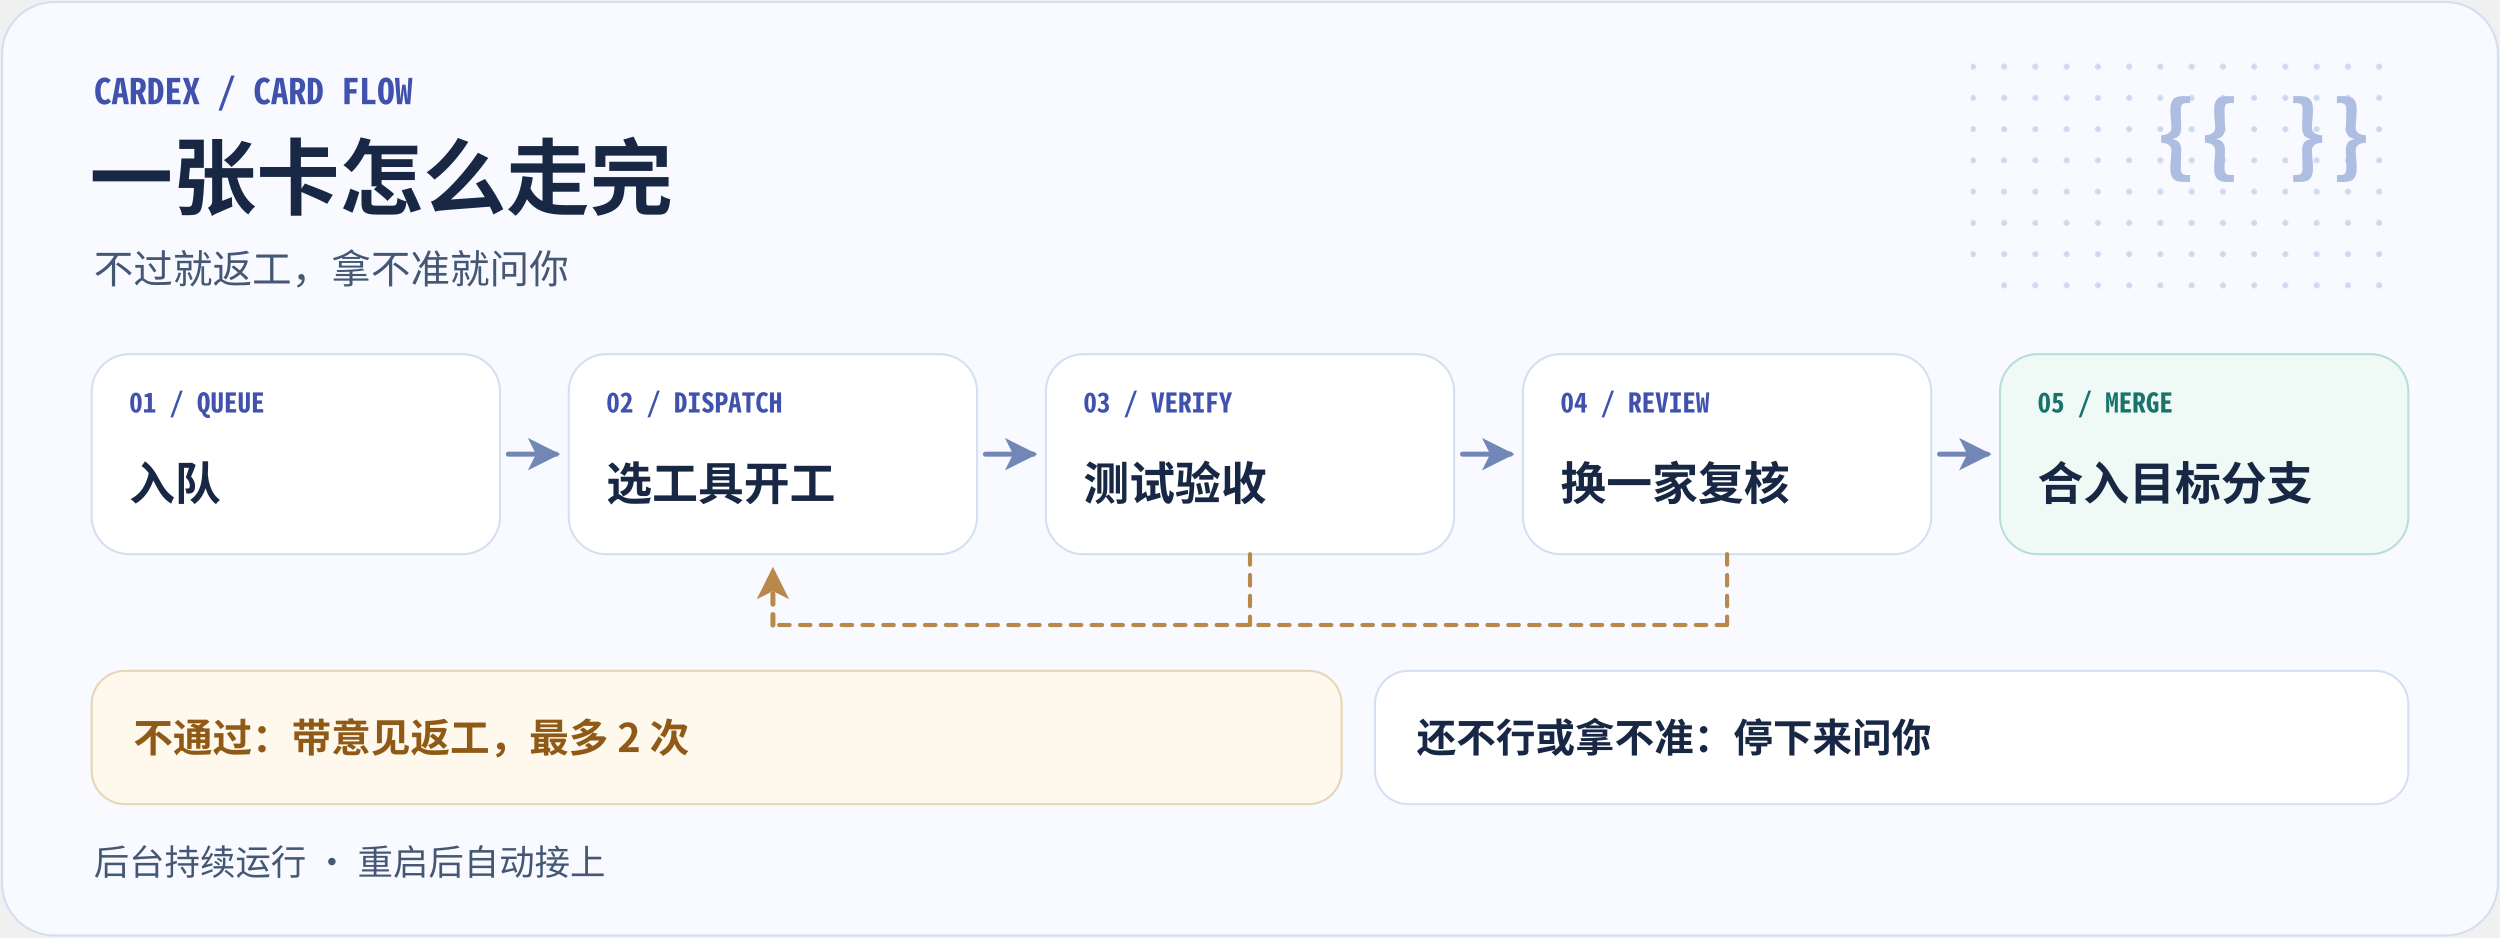
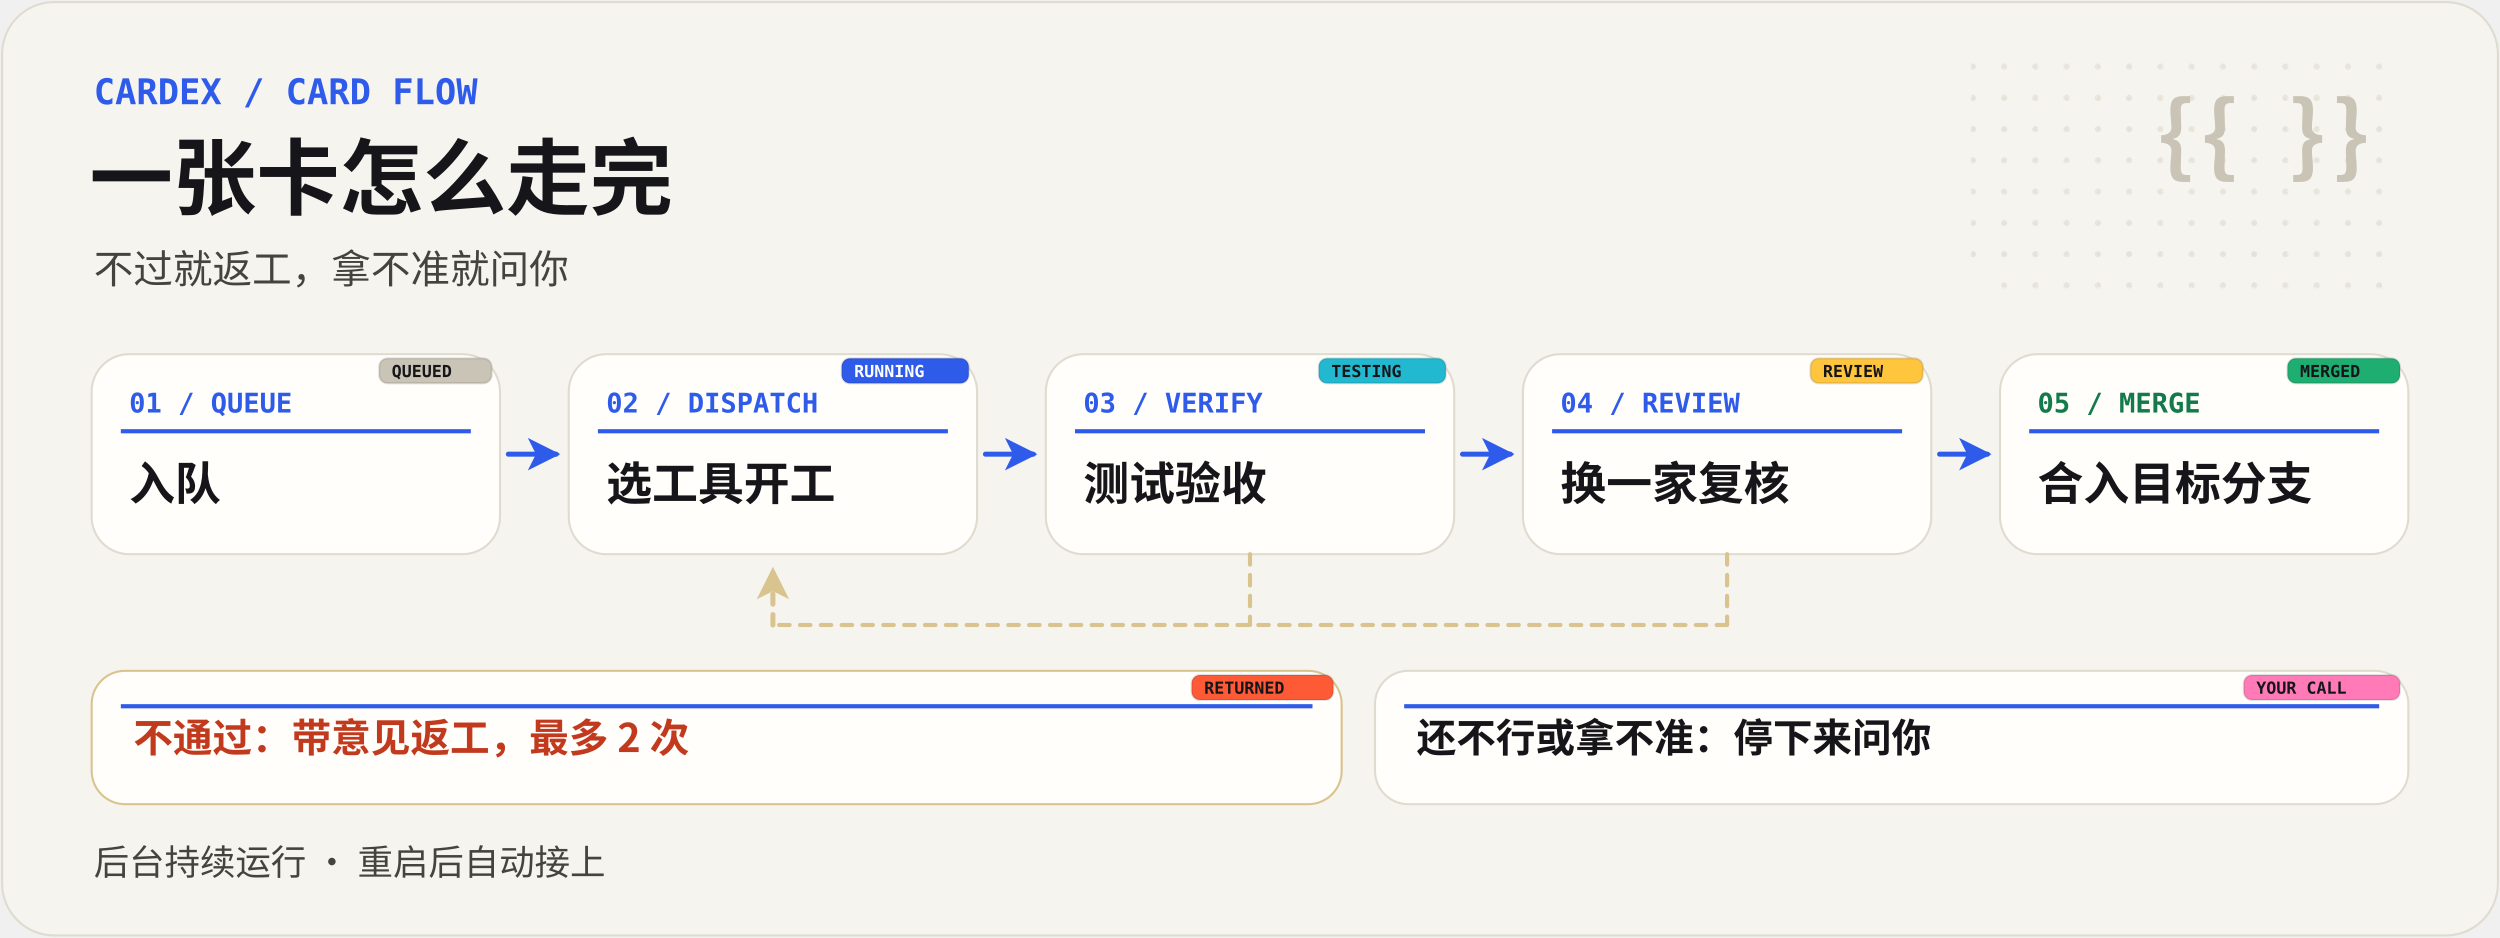
<svg xmlns="http://www.w3.org/2000/svg" width="1200" height="450" viewBox="0 0 1200 450" role="img" aria-labelledby="title description" xml:lang="zh-CN">
  <defs>
    <pattern id="dots" width="15" height="15" patternUnits="userSpaceOnUse">
-       <circle cx="2" cy="2" r="1.45" fill="#bcc9e6" />
+       <circle cx="2" cy="2" r="1.45" fill="#DFDBCF" />
    </pattern>
    <marker id="arrow" viewBox="0 0 8 8" markerWidth="6.5" markerHeight="6.5" refX="7" refY="4" orient="auto-start-reverse">
-       <path d="M0 0L8 4L0 8L2 4Z" fill="#7387b7" />
+       <path d="M0 0L8 4L0 8L2 4Z" fill="#2F5BEA" />
    </marker>
    <marker id="arrowWarm" viewBox="0 0 8 8" markerWidth="6.5" markerHeight="6.5" refX="7" refY="4" orient="auto-start-reverse">
-       <path d="M0 0L8 4L0 8L2 4Z" fill="#b8894a" />
+       <path d="M0 0L8 4L0 8L2 4Z" fill="#D9C38E" />
    </marker>
  </defs>
-   <rect x="1" y="1" width="1198" height="448" rx="25" fill="#f8faff" stroke="#d4def1" />
+   <rect x="1" y="1" width="1198" height="448" rx="25" fill="#F5F4EF" stroke="#DFDBCF" />
  <rect x="946" y="22" width="209" height="118" rx="10" fill="url(#dots)" opacity=".71" />
-   <text x="1034" y="80" font-family="ui-monospace,SFMono-Regular,Menlo,Consolas,&quot;Noto Sans Mono CJK SC&quot;,monospace" font-size="42" font-weight="600" fill="#aebde2">{{  }}</text>
-   <text x="45" y="50" font-family="ui-monospace,SFMono-Regular,Menlo,Consolas,&quot;Noto Sans Mono CJK SC&quot;,monospace" font-size="17" font-weight="730" fill="#4052ad">CARDEX   /   CARD FLOW</text>
-   <text x="43" y="100" font-family="-apple-system,BlinkMacSystemFont,&quot;Segoe UI&quot;,&quot;PingFang SC&quot;,&quot;Hiragino Sans GB&quot;,&quot;Noto Sans CJK SC&quot;,sans-serif" font-size="40" font-weight="750" fill="#172744">一张卡怎么走完</text>
-   <text x="45" y="136" font-family="-apple-system,BlinkMacSystemFont,&quot;Segoe UI&quot;,&quot;PingFang SC&quot;,&quot;Hiragino Sans GB&quot;,&quot;Noto Sans CJK SC&quot;,sans-serif" font-size="19" font-weight="480" fill="#445775">不过就返工，拿不准就问你</text>
-   <rect x="44" y="170" width="196" height="96" rx="18" fill="#fff" stroke="#d4dff1" />
-   <text x="62" y="198" font-family="ui-monospace,SFMono-Regular,Menlo,Consolas,&quot;Noto Sans Mono CJK SC&quot;,monospace" font-size="13" font-weight="700" fill="#4052ad">01 / QUEUE</text>
-   <text x="62" y="240" font-family="-apple-system,BlinkMacSystemFont,&quot;Segoe UI&quot;,&quot;PingFang SC&quot;,&quot;Hiragino Sans GB&quot;,&quot;Noto Sans CJK SC&quot;,sans-serif" font-size="22" font-weight="730" fill="#172744">入队</text>
-   <path d="M244 218 H267" fill="none" stroke="#7387b7" stroke-width="2.4" stroke-linecap="round" stroke-linejoin="round" marker-end="url(#arrow)" />
-   <rect x="273" y="170" width="196" height="96" rx="18" fill="#fff" stroke="#d4dff1" />
-   <text x="291" y="198" font-family="ui-monospace,SFMono-Regular,Menlo,Consolas,&quot;Noto Sans Mono CJK SC&quot;,monospace" font-size="13" font-weight="700" fill="#4052ad">02 / DISPATCH</text>
-   <text x="291" y="240" font-family="-apple-system,BlinkMacSystemFont,&quot;Segoe UI&quot;,&quot;PingFang SC&quot;,&quot;Hiragino Sans GB&quot;,&quot;Noto Sans CJK SC&quot;,sans-serif" font-size="22" font-weight="730" fill="#172744">选工具开工</text>
-   <path d="M473 218 H496" fill="none" stroke="#7387b7" stroke-width="2.4" stroke-linecap="round" stroke-linejoin="round" marker-end="url(#arrow)" />
-   <rect x="502" y="170" width="196" height="96" rx="18" fill="#fff" stroke="#d4dff1" />
-   <text x="520" y="198" font-family="ui-monospace,SFMono-Regular,Menlo,Consolas,&quot;Noto Sans Mono CJK SC&quot;,monospace" font-size="13" font-weight="700" fill="#4052ad">03 / VERIFY</text>
-   <text x="520" y="240" font-family="-apple-system,BlinkMacSystemFont,&quot;Segoe UI&quot;,&quot;PingFang SC&quot;,&quot;Hiragino Sans GB&quot;,&quot;Noto Sans CJK SC&quot;,sans-serif" font-size="22" font-weight="730" fill="#172744">测试验收</text>
-   <path d="M702 218 H725" fill="none" stroke="#7387b7" stroke-width="2.4" stroke-linecap="round" stroke-linejoin="round" marker-end="url(#arrow)" />
-   <rect x="731" y="170" width="196" height="96" rx="18" fill="#fff" stroke="#d4dff1" />
-   <text x="749" y="198" font-family="ui-monospace,SFMono-Regular,Menlo,Consolas,&quot;Noto Sans Mono CJK SC&quot;,monospace" font-size="13" font-weight="700" fill="#4052ad">04 / REVIEW</text>
-   <text x="749" y="240" font-family="-apple-system,BlinkMacSystemFont,&quot;Segoe UI&quot;,&quot;PingFang SC&quot;,&quot;Hiragino Sans GB&quot;,&quot;Noto Sans CJK SC&quot;,sans-serif" font-size="22" font-weight="730" fill="#172744">换一家复核</text>
-   <path d="M931 218 H954" fill="none" stroke="#7387b7" stroke-width="2.4" stroke-linecap="round" stroke-linejoin="round" marker-end="url(#arrow)" />
-   <rect x="960" y="170" width="196" height="96" rx="18" fill="#effaf7" stroke="#b9ded7" />
-   <text x="978" y="198" font-family="ui-monospace,SFMono-Regular,Menlo,Consolas,&quot;Noto Sans Mono CJK SC&quot;,monospace" font-size="13" font-weight="700" fill="#18736b">05 / MERGE</text>
-   <text x="978" y="240" font-family="-apple-system,BlinkMacSystemFont,&quot;Segoe UI&quot;,&quot;PingFang SC&quot;,&quot;Hiragino Sans GB&quot;,&quot;Noto Sans CJK SC&quot;,sans-serif" font-size="22" font-weight="730" fill="#172744">合入目标分支</text>
-   <path d="M600 266 V300 M829 266 V300 M829 300 H371" fill="none" stroke="#b8894a" stroke-width="2" stroke-dasharray="5 5" stroke-linecap="round" />
-   <path d="M371 300 V274" fill="none" stroke="#b8894a" stroke-width="2.4" stroke-linecap="round" stroke-linejoin="round" stroke-dasharray="5 5" marker-end="url(#arrowWarm)" />
-   <rect x="44" y="322" width="600" height="64" rx="16" fill="#fff9ed" stroke="#e6d6b6" />
-   <text x="64" y="361" font-family="-apple-system,BlinkMacSystemFont,&quot;Segoe UI&quot;,&quot;PingFang SC&quot;,&quot;Hiragino Sans GB&quot;,&quot;Noto Sans CJK SC&quot;,sans-serif" font-size="19" font-weight="650" fill="#8f5a16">不通过：带意见返工，最多 2 次</text>
-   <rect x="660" y="322" width="496" height="64" rx="16" fill="#fff" stroke="#d4dff1" />
-   <text x="680" y="361" font-family="-apple-system,BlinkMacSystemFont,&quot;Segoe UI&quot;,&quot;PingFang SC&quot;,&quot;Hiragino Sans GB&quot;,&quot;Noto Sans CJK SC&quot;,sans-serif" font-size="19" font-weight="650" fill="#172744">还不行或拿不准：停下来问你</text>
-   <text x="45" y="420" font-family="-apple-system,BlinkMacSystemFont,&quot;Segoe UI&quot;,&quot;PingFang SC&quot;,&quot;Hiragino Sans GB&quot;,&quot;Noto Sans CJK SC&quot;,sans-serif" font-size="17" font-weight="520" fill="#445775">后台持续运行 · 重启后自动接上</text>
+   <text x="1034" y="80" font-family="&quot;Geist Mono&quot;,ui-monospace,SFMono-Regular,Menlo,Consolas,monospace" font-size="42" font-weight="600" fill="#C9C4B5">{{  }}</text>
+   <text x="45" y="50" font-family="&quot;Geist Mono&quot;,ui-monospace,SFMono-Regular,Menlo,Consolas,monospace" font-size="17" font-weight="730" fill="#2F5BEA">CARDEX   /   CARD FLOW</text>
+   <text x="43" y="100" font-family="&quot;Manrope&quot;,&quot;PingFang SC&quot;,&quot;Noto Sans SC&quot;,&quot;Hiragino Sans GB&quot;,sans-serif" font-size="40" font-weight="750" fill="#16161A">一张卡怎么走完</text>
+   <text x="45" y="136" font-family="&quot;Manrope&quot;,&quot;PingFang SC&quot;,&quot;Noto Sans SC&quot;,&quot;Hiragino Sans GB&quot;,sans-serif" font-size="19" font-weight="480" fill="#45433E">不过就返工，拿不准就问你</text>
+   <rect x="44" y="170" width="196" height="96" rx="18" fill="#FFFEFA" stroke="#DFDBCF" />
+   <rect x="182" y="172" width="54" height="12" rx="4" fill="#C9C4B5" stroke="#16161A" stroke-opacity="0.12" />
+   <text x="188" y="181" font-family="&quot;Geist Mono&quot;,ui-monospace,monospace" font-size="8" font-weight="700" fill="#16161A">QUEUED</text>
+   <rect x="58" y="206" width="168" height="2" fill="#2F5BEA" />
+   <text x="62" y="198" font-family="&quot;Geist Mono&quot;,ui-monospace,SFMono-Regular,Menlo,Consolas,monospace" font-size="13" font-weight="700" fill="#2F5BEA">01 / QUEUE</text>
+   <text x="62" y="240" font-family="&quot;Manrope&quot;,&quot;PingFang SC&quot;,&quot;Noto Sans SC&quot;,&quot;Hiragino Sans GB&quot;,sans-serif" font-size="22" font-weight="730" fill="#16161A">入队</text>
+   <path d="M244 218 H267" fill="none" stroke="#2F5BEA" stroke-width="2.4" stroke-linecap="round" stroke-linejoin="round" marker-end="url(#arrow)" />
+   <rect x="273" y="170" width="196" height="96" rx="18" fill="#FFFEFA" stroke="#DFDBCF" />
+   <rect x="404" y="172" width="61" height="12" rx="4" fill="#2F5BEA" stroke="#16161A" stroke-opacity="0.12" />
+   <text x="410" y="181" font-family="&quot;Geist Mono&quot;,ui-monospace,monospace" font-size="8" font-weight="700" fill="#FFFFFF">RUNNING</text>
+   <rect x="287" y="206" width="168" height="2" fill="#2F5BEA" />
+   <text x="291" y="198" font-family="&quot;Geist Mono&quot;,ui-monospace,SFMono-Regular,Menlo,Consolas,monospace" font-size="13" font-weight="700" fill="#2F5BEA">02 / DISPATCH</text>
+   <text x="291" y="240" font-family="&quot;Manrope&quot;,&quot;PingFang SC&quot;,&quot;Noto Sans SC&quot;,&quot;Hiragino Sans GB&quot;,sans-serif" font-size="22" font-weight="730" fill="#16161A">选工具开工</text>
+   <path d="M473 218 H496" fill="none" stroke="#2F5BEA" stroke-width="2.4" stroke-linecap="round" stroke-linejoin="round" marker-end="url(#arrow)" />
+   <rect x="502" y="170" width="196" height="96" rx="18" fill="#FFFEFA" stroke="#DFDBCF" />
+   <rect x="633" y="172" width="61" height="12" rx="4" fill="#22B8CF" stroke="#16161A" stroke-opacity="0.12" />
+   <text x="639" y="181" font-family="&quot;Geist Mono&quot;,ui-monospace,monospace" font-size="8" font-weight="700" fill="#16161A">TESTING</text>
+   <rect x="516" y="206" width="168" height="2" fill="#2F5BEA" />
+   <text x="520" y="198" font-family="&quot;Geist Mono&quot;,ui-monospace,SFMono-Regular,Menlo,Consolas,monospace" font-size="13" font-weight="700" fill="#2F5BEA">03 / VERIFY</text>
+   <text x="520" y="240" font-family="&quot;Manrope&quot;,&quot;PingFang SC&quot;,&quot;Noto Sans SC&quot;,&quot;Hiragino Sans GB&quot;,sans-serif" font-size="22" font-weight="730" fill="#16161A">测试验收</text>
+   <path d="M702 218 H725" fill="none" stroke="#2F5BEA" stroke-width="2.4" stroke-linecap="round" stroke-linejoin="round" marker-end="url(#arrow)" />
+   <rect x="731" y="170" width="196" height="96" rx="18" fill="#FFFEFA" stroke="#DFDBCF" />
+   <rect x="869" y="172" width="54" height="12" rx="4" fill="#FFC53D" stroke="#16161A" stroke-opacity="0.12" />
+   <text x="875" y="181" font-family="&quot;Geist Mono&quot;,ui-monospace,monospace" font-size="8" font-weight="700" fill="#16161A">REVIEW</text>
+   <rect x="745" y="206" width="168" height="2" fill="#2F5BEA" />
+   <text x="749" y="198" font-family="&quot;Geist Mono&quot;,ui-monospace,SFMono-Regular,Menlo,Consolas,monospace" font-size="13" font-weight="700" fill="#2F5BEA">04 / REVIEW</text>
+   <text x="749" y="240" font-family="&quot;Manrope&quot;,&quot;PingFang SC&quot;,&quot;Noto Sans SC&quot;,&quot;Hiragino Sans GB&quot;,sans-serif" font-size="22" font-weight="730" fill="#16161A">换一家复核</text>
+   <path d="M931 218 H954" fill="none" stroke="#2F5BEA" stroke-width="2.4" stroke-linecap="round" stroke-linejoin="round" marker-end="url(#arrow)" />
+   <rect x="960" y="170" width="196" height="96" rx="18" fill="#FFFEFA" stroke="#DFDBCF" />
+   <rect x="1098" y="172" width="54" height="12" rx="4" fill="#1FAE72" stroke="#16161A" stroke-opacity="0.12" />
+   <text x="1104" y="181" font-family="&quot;Geist Mono&quot;,ui-monospace,monospace" font-size="8" font-weight="700" fill="#16161A">MERGED</text>
+   <rect x="974" y="206" width="168" height="2" fill="#2F5BEA" />
+   <text x="978" y="198" font-family="&quot;Geist Mono&quot;,ui-monospace,SFMono-Regular,Menlo,Consolas,monospace" font-size="13" font-weight="700" fill="#137A4B">05 / MERGE</text>
+   <text x="978" y="240" font-family="&quot;Manrope&quot;,&quot;PingFang SC&quot;,&quot;Noto Sans SC&quot;,&quot;Hiragino Sans GB&quot;,sans-serif" font-size="22" font-weight="730" fill="#16161A">合入目标分支</text>
+   <path d="M600 266 V300 M829 266 V300 M829 300 H371" fill="none" stroke="#D9C38E" stroke-width="2" stroke-dasharray="5 5" stroke-linecap="round" />
+   <path d="M371 300 V274" fill="none" stroke="#D9C38E" stroke-width="2.4" stroke-linecap="round" stroke-linejoin="round" stroke-dasharray="5 5" marker-end="url(#arrowWarm)" />
+   <rect x="44" y="322" width="600" height="64" rx="16" fill="#FFFEFA" stroke="#D9C38E" />
+   <rect x="572" y="324" width="68" height="12" rx="4" fill="#FF5A36" stroke="#16161A" stroke-opacity="0.12" />
+   <text x="578" y="333" font-family="&quot;Geist Mono&quot;,ui-monospace,monospace" font-size="8" font-weight="700" fill="#16161A">RETURNED</text>
+   <rect x="58" y="338" width="572" height="2" fill="#2F5BEA" />
+   <text x="64" y="361" font-family="&quot;Manrope&quot;,&quot;PingFang SC&quot;,&quot;Noto Sans SC&quot;,&quot;Hiragino Sans GB&quot;,sans-serif" font-size="19" font-weight="650" fill="#C23A1E">不通过：带意见返工，最多 2 次</text>
+   <rect x="660" y="322" width="496" height="64" rx="16" fill="#FFFEFA" stroke="#DFDBCF" />
+   <rect x="1077" y="324" width="75" height="12" rx="4" fill="#FF7AB6" stroke="#16161A" stroke-opacity="0.12" />
+   <text x="1083" y="333" font-family="&quot;Geist Mono&quot;,ui-monospace,monospace" font-size="8" font-weight="700" fill="#16161A">YOUR CALL</text>
+   <rect x="674" y="338" width="468" height="2" fill="#2F5BEA" />
+   <text x="680" y="361" font-family="&quot;Manrope&quot;,&quot;PingFang SC&quot;,&quot;Noto Sans SC&quot;,&quot;Hiragino Sans GB&quot;,sans-serif" font-size="19" font-weight="650" fill="#16161A">还不行或拿不准：停下来问你</text>
+   <text x="45" y="420" font-family="&quot;Manrope&quot;,&quot;PingFang SC&quot;,&quot;Noto Sans SC&quot;,&quot;Hiragino Sans GB&quot;,sans-serif" font-size="17" font-weight="520" fill="#45433E">后台持续运行 · 重启后自动接上</text>
</svg>
